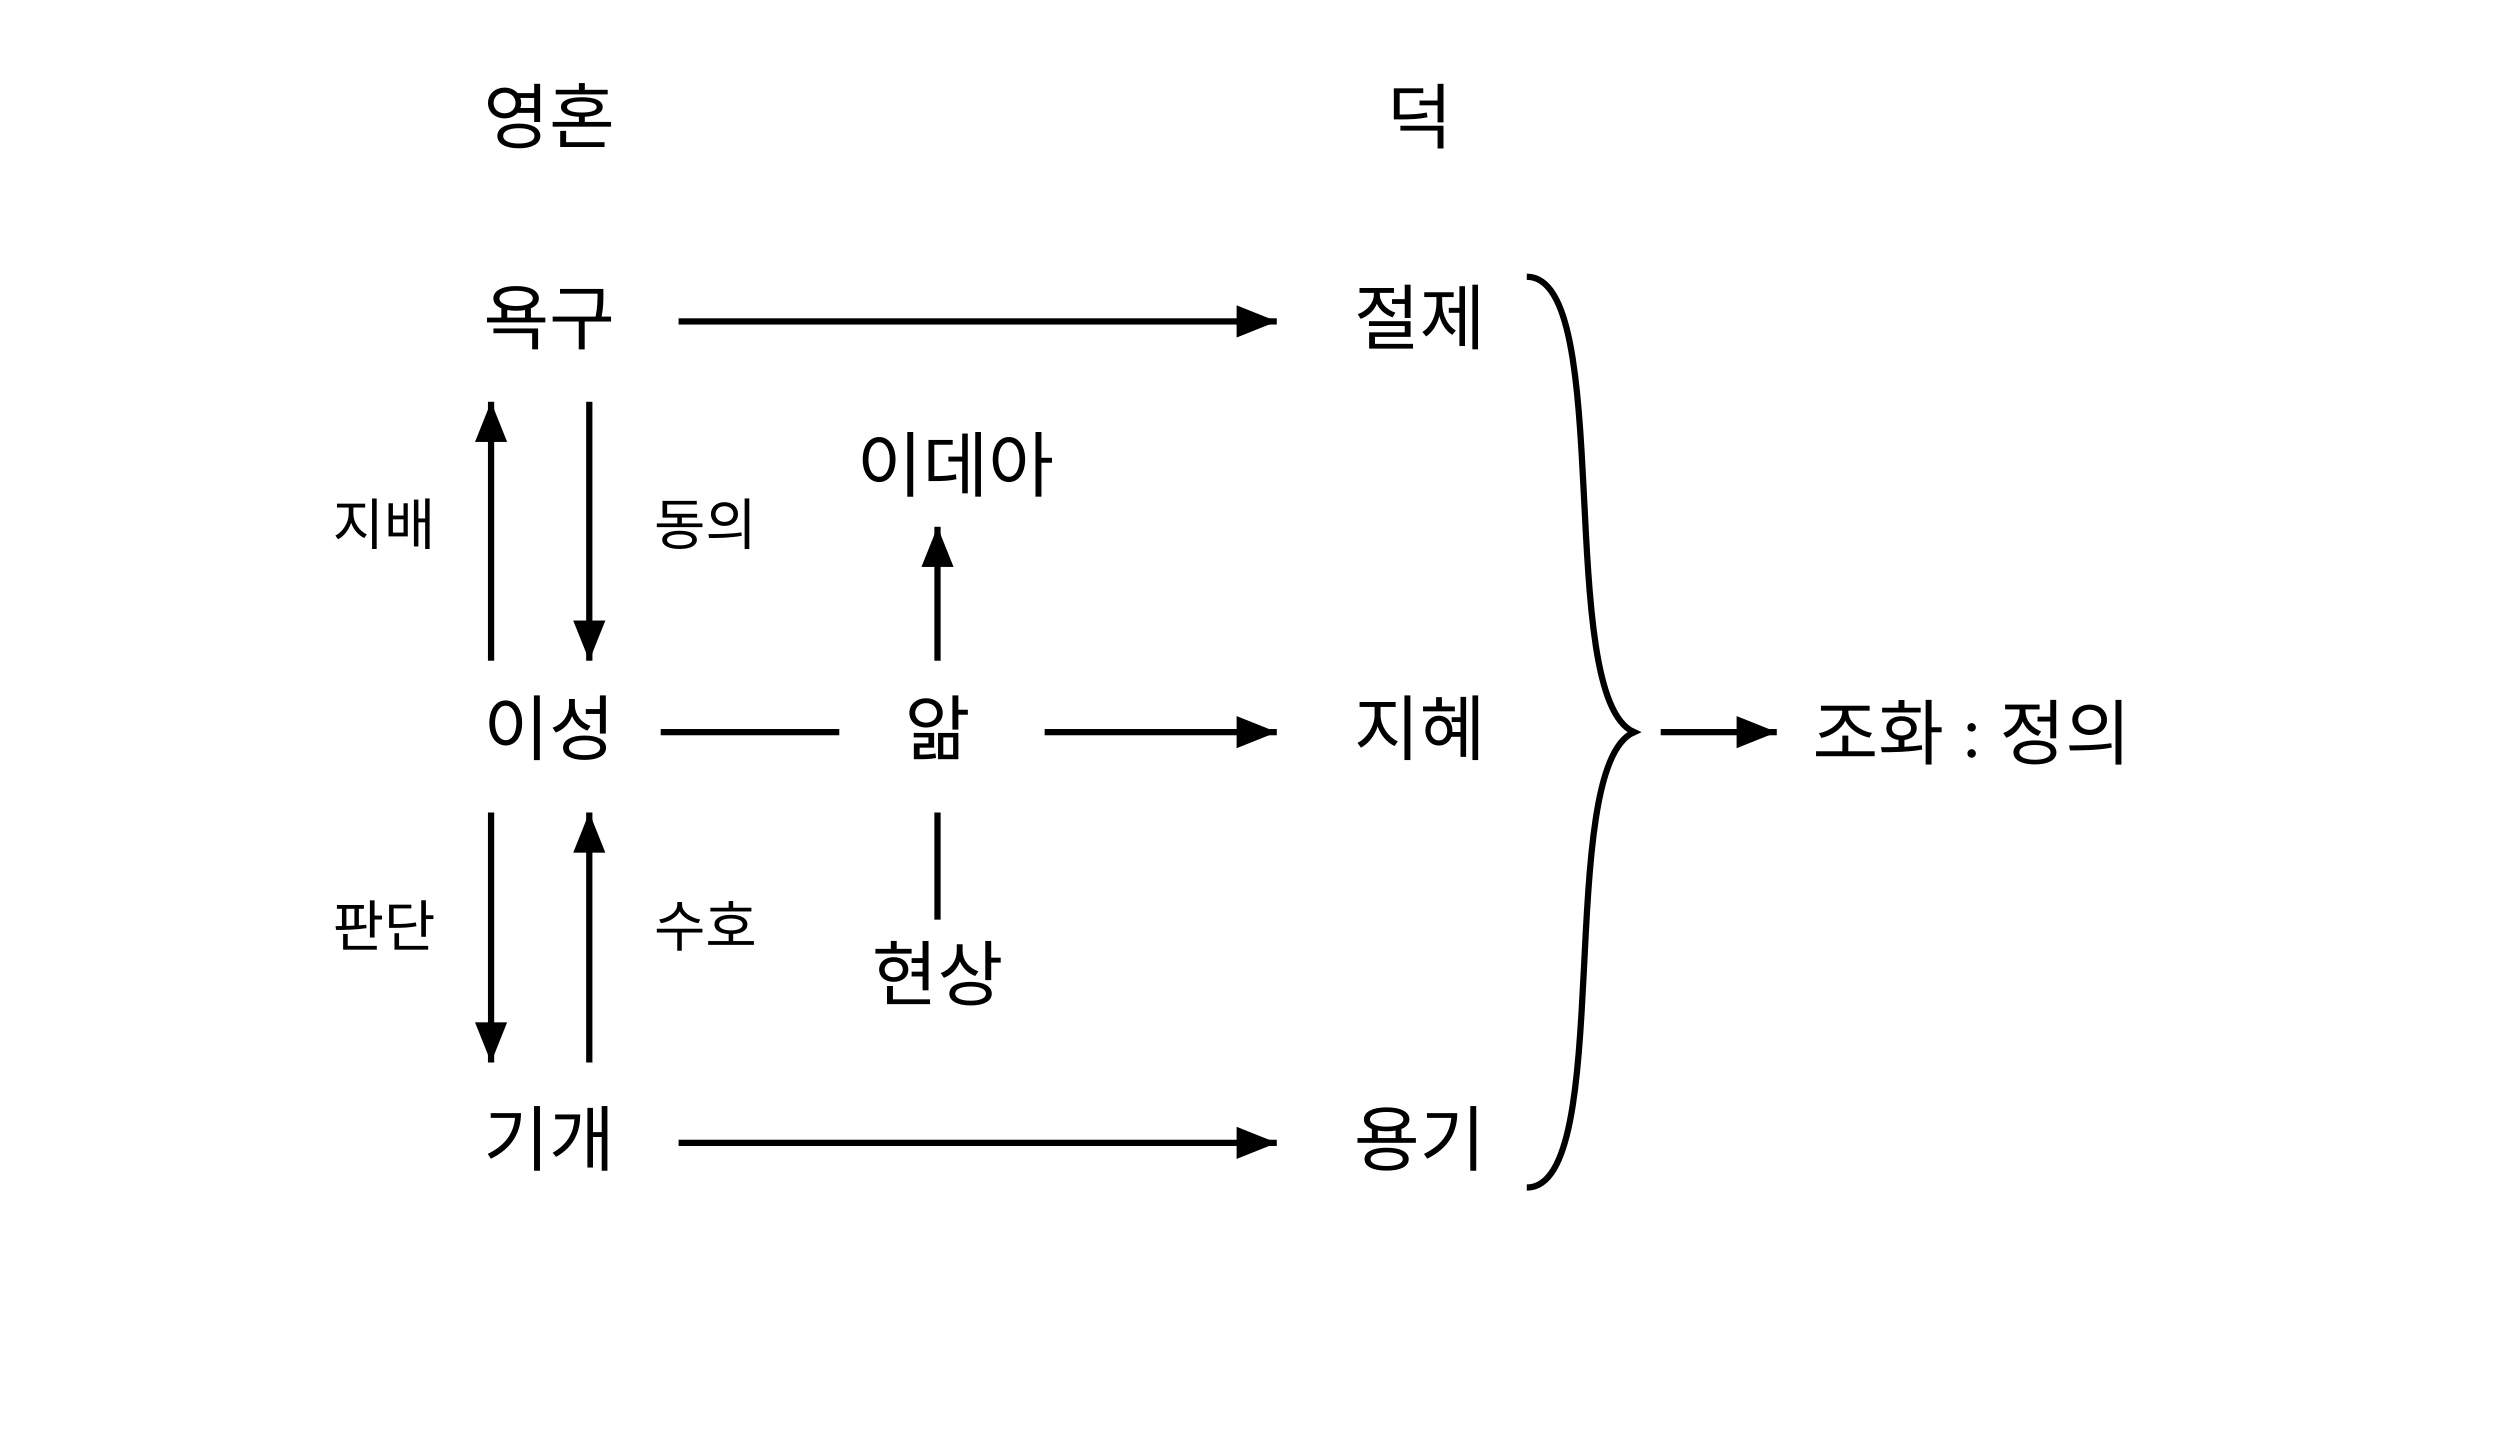
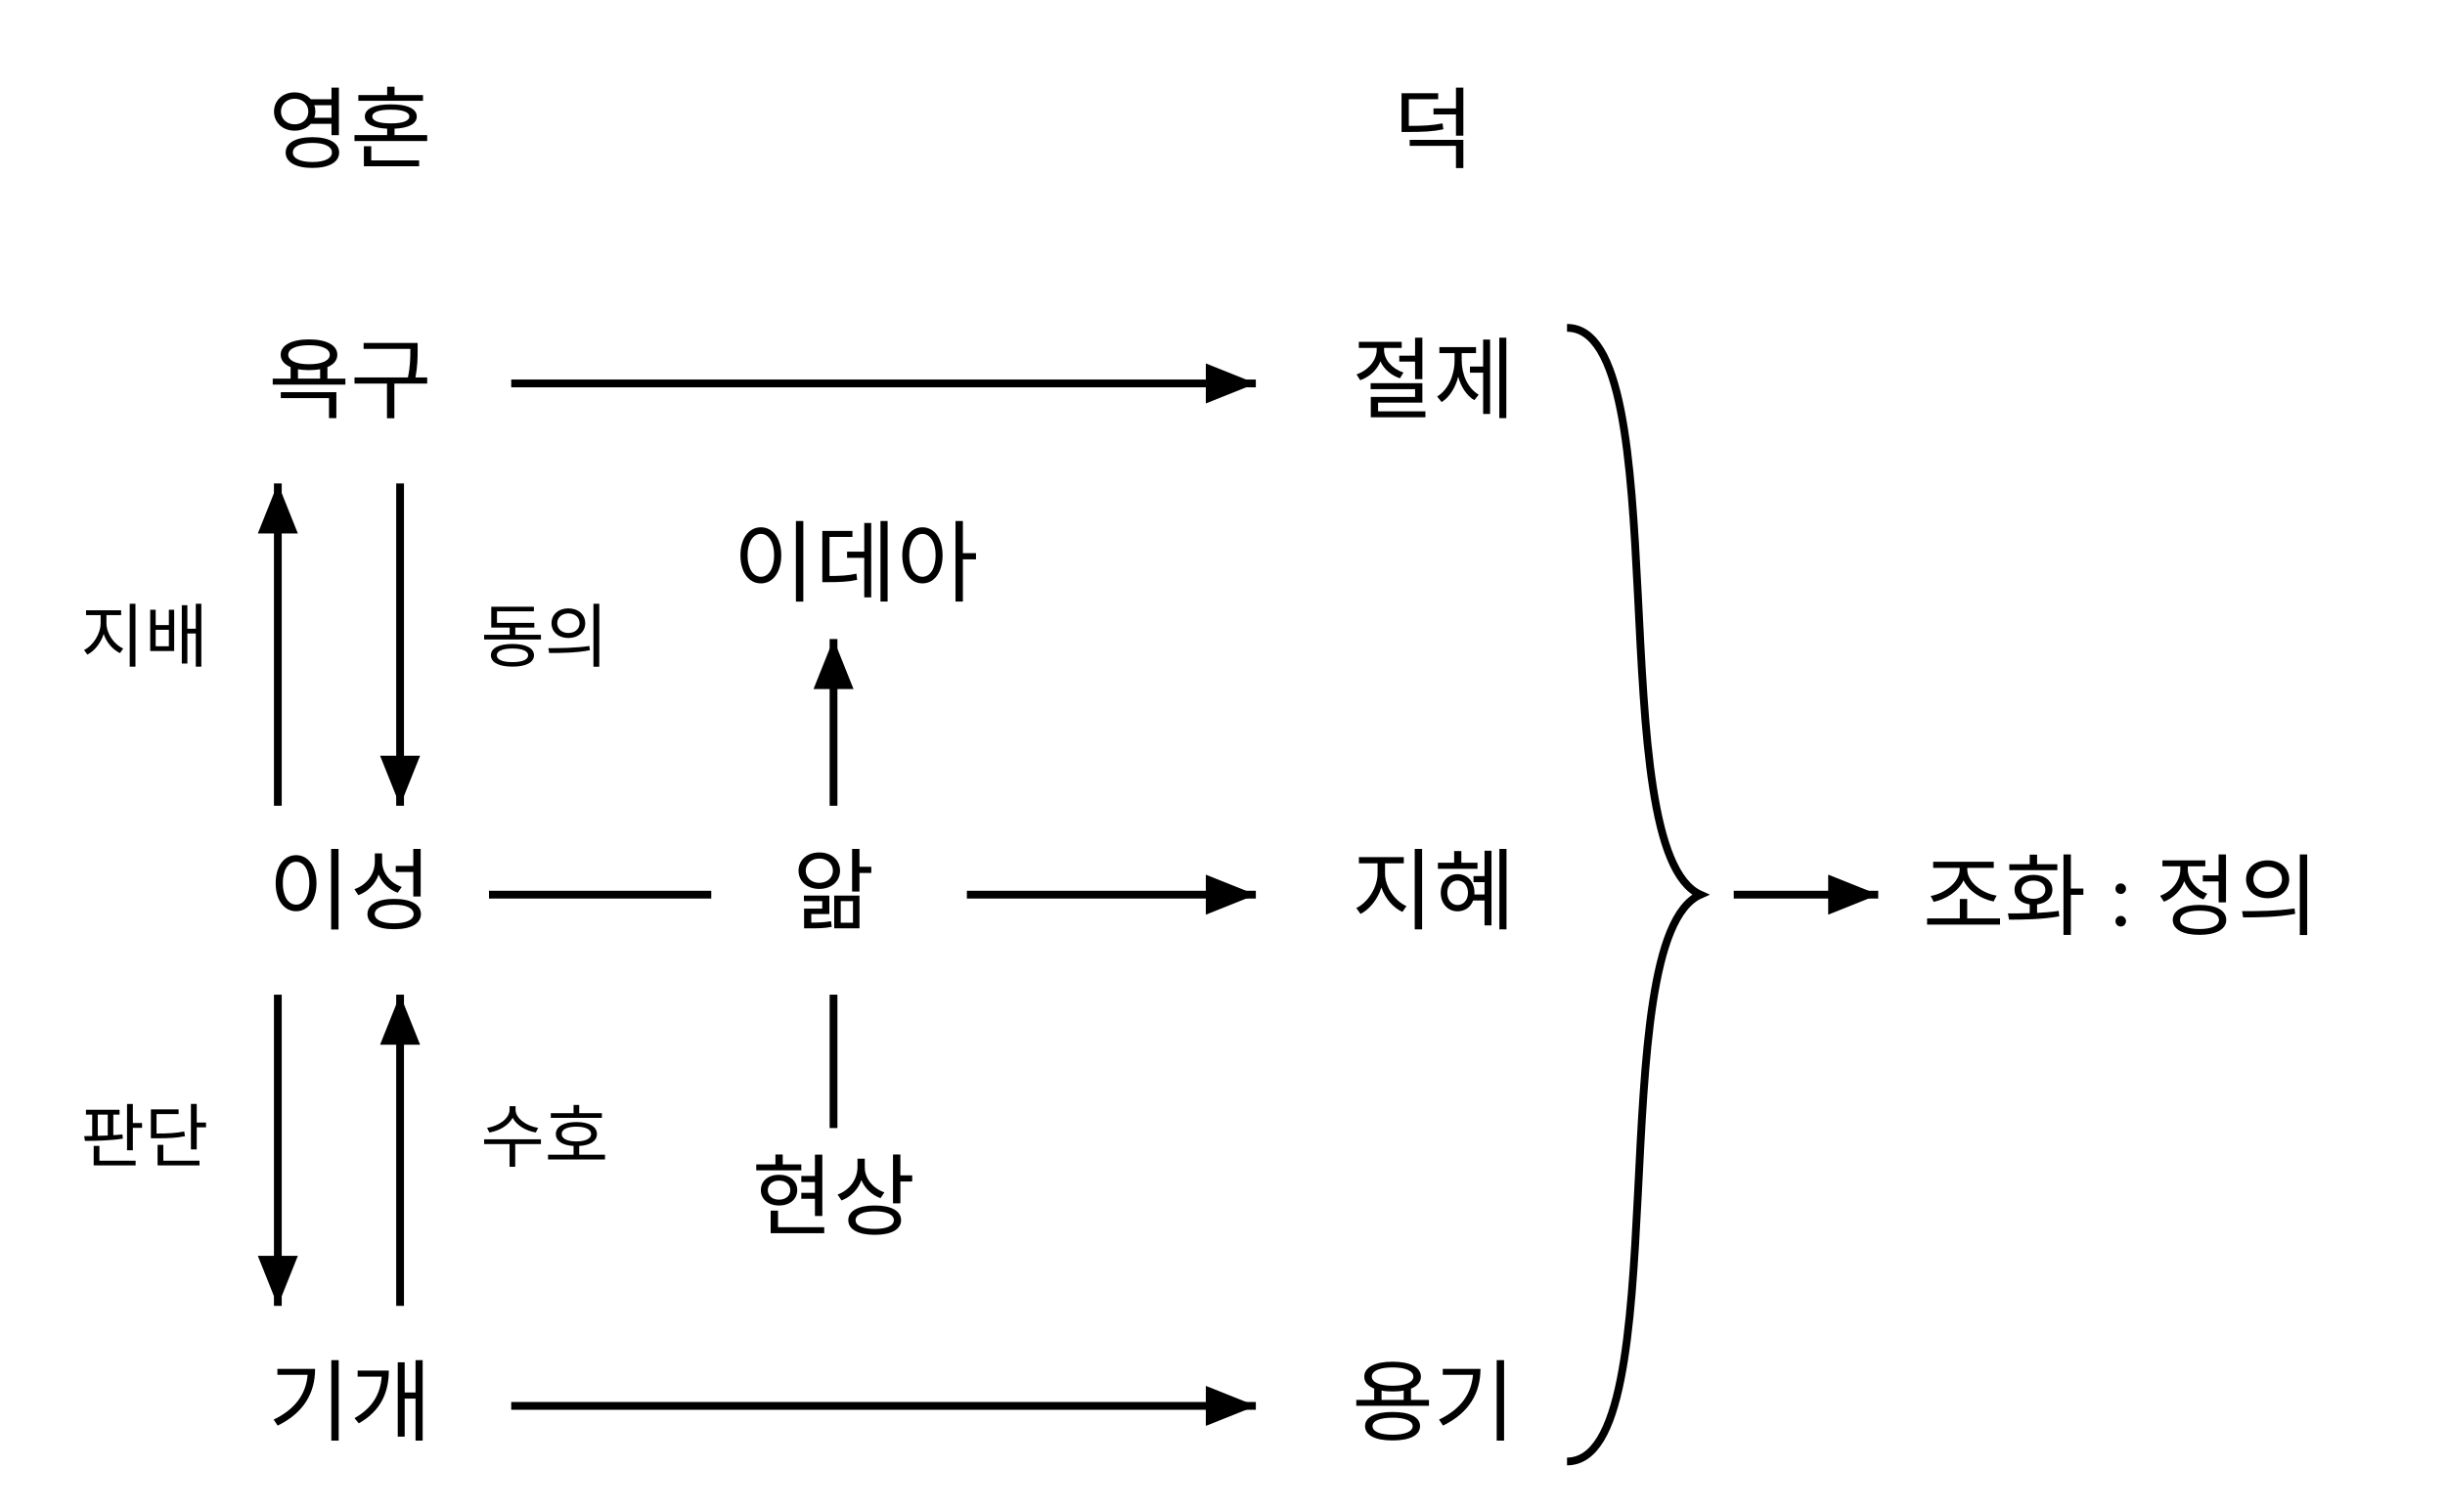
- <svg xmlns="http://www.w3.org/2000/svg" viewBox="0 0 560 320" width="560" height="320">
+ <svg xmlns="http://www.w3.org/2000/svg" viewBox="60 3 440 272" width="440" height="272">
  <g class="ln" stroke="currentColor" stroke-width="1.4" fill="none">
    <line x1="152" y1="72" x2="286" y2="72" />
    <line x1="152" y1="256" x2="286" y2="256" />
    <line x1="148" y1="164" x2="188" y2="164" />
    <line x1="234" y1="164" x2="286" y2="164" />
    <line x1="110" y1="148" x2="110" y2="90" />
    <line x1="132" y1="90" x2="132" y2="148" />
    <line x1="110" y1="182" x2="110" y2="238" />
    <line x1="132" y1="238" x2="132" y2="182" />
    <line x1="210" y1="148" x2="210" y2="118" />
    <line x1="210" y1="182" x2="210" y2="206" />
    <line x1="372" y1="164" x2="398" y2="164" />
    <path d="M 342 62 C 362 62 348 156 366 164 C 348 172 362 266 342 266" />
  </g>
  <path class="ah" fill="currentColor" d="M0,0 L-9,-3.6 L-9,3.6 Z" transform="translate(286.0,72.0) rotate(0.0)" />
  <path class="ah" fill="currentColor" d="M0,0 L-9,-3.6 L-9,3.6 Z" transform="translate(286.0,256.0) rotate(0.0)" />
  <path class="ah" fill="currentColor" d="M0,0 L-9,-3.6 L-9,3.6 Z" transform="translate(286.0,164.0) rotate(0.0)" />
  <path class="ah" fill="currentColor" d="M0,0 L-9,-3.6 L-9,3.6 Z" transform="translate(110.0,90.0) rotate(-90.0)" />
  <path class="ah" fill="currentColor" d="M0,0 L-9,-3.6 L-9,3.6 Z" transform="translate(132.0,148.0) rotate(90.0)" />
  <path class="ah" fill="currentColor" d="M0,0 L-9,-3.6 L-9,3.6 Z" transform="translate(110.0,238.0) rotate(90.0)" />
  <path class="ah" fill="currentColor" d="M0,0 L-9,-3.6 L-9,3.6 Z" transform="translate(132.0,182.0) rotate(-90.0)" />
  <path class="ah" fill="currentColor" d="M0,0 L-9,-3.6 L-9,3.6 Z" transform="translate(210.0,118.0) rotate(-90.0)" />
  <path class="ah" fill="currentColor" d="M0,0 L-9,-3.6 L-9,3.6 Z" transform="translate(398.0,164.0) rotate(0.0)" />
  <g class="tx" fill="currentColor" font-size="16" text-anchor="middle">
    <text x="123" y="32" font-size="16">영혼</text>
    <text x="318" y="32" font-size="16">덕</text>
    <text x="123" y="77" font-size="16">욕구</text>
    <text x="123" y="169" font-size="16">이성</text>
    <text x="123" y="261" font-size="16">기개</text>
    <text x="318" y="77" font-size="16">절제</text>
    <text x="318" y="169" font-size="16">지혜</text>
    <text x="318" y="261" font-size="16">용기</text>
    <text x="210" y="169" font-size="16">앎</text>
    <text x="214" y="110" font-size="16">이데아</text>
    <text x="210" y="224" font-size="16">현상</text>
    <text x="86" y="122" font-size="12.5">지배</text>
    <text x="158" y="122" font-size="12.5">동의</text>
    <text x="86" y="212" font-size="12.5">판단</text>
    <text x="158" y="212" font-size="12.5">수호</text>
    <text x="406" y="170" text-anchor="start">조화 : 정의</text>
  </g>
</svg>
